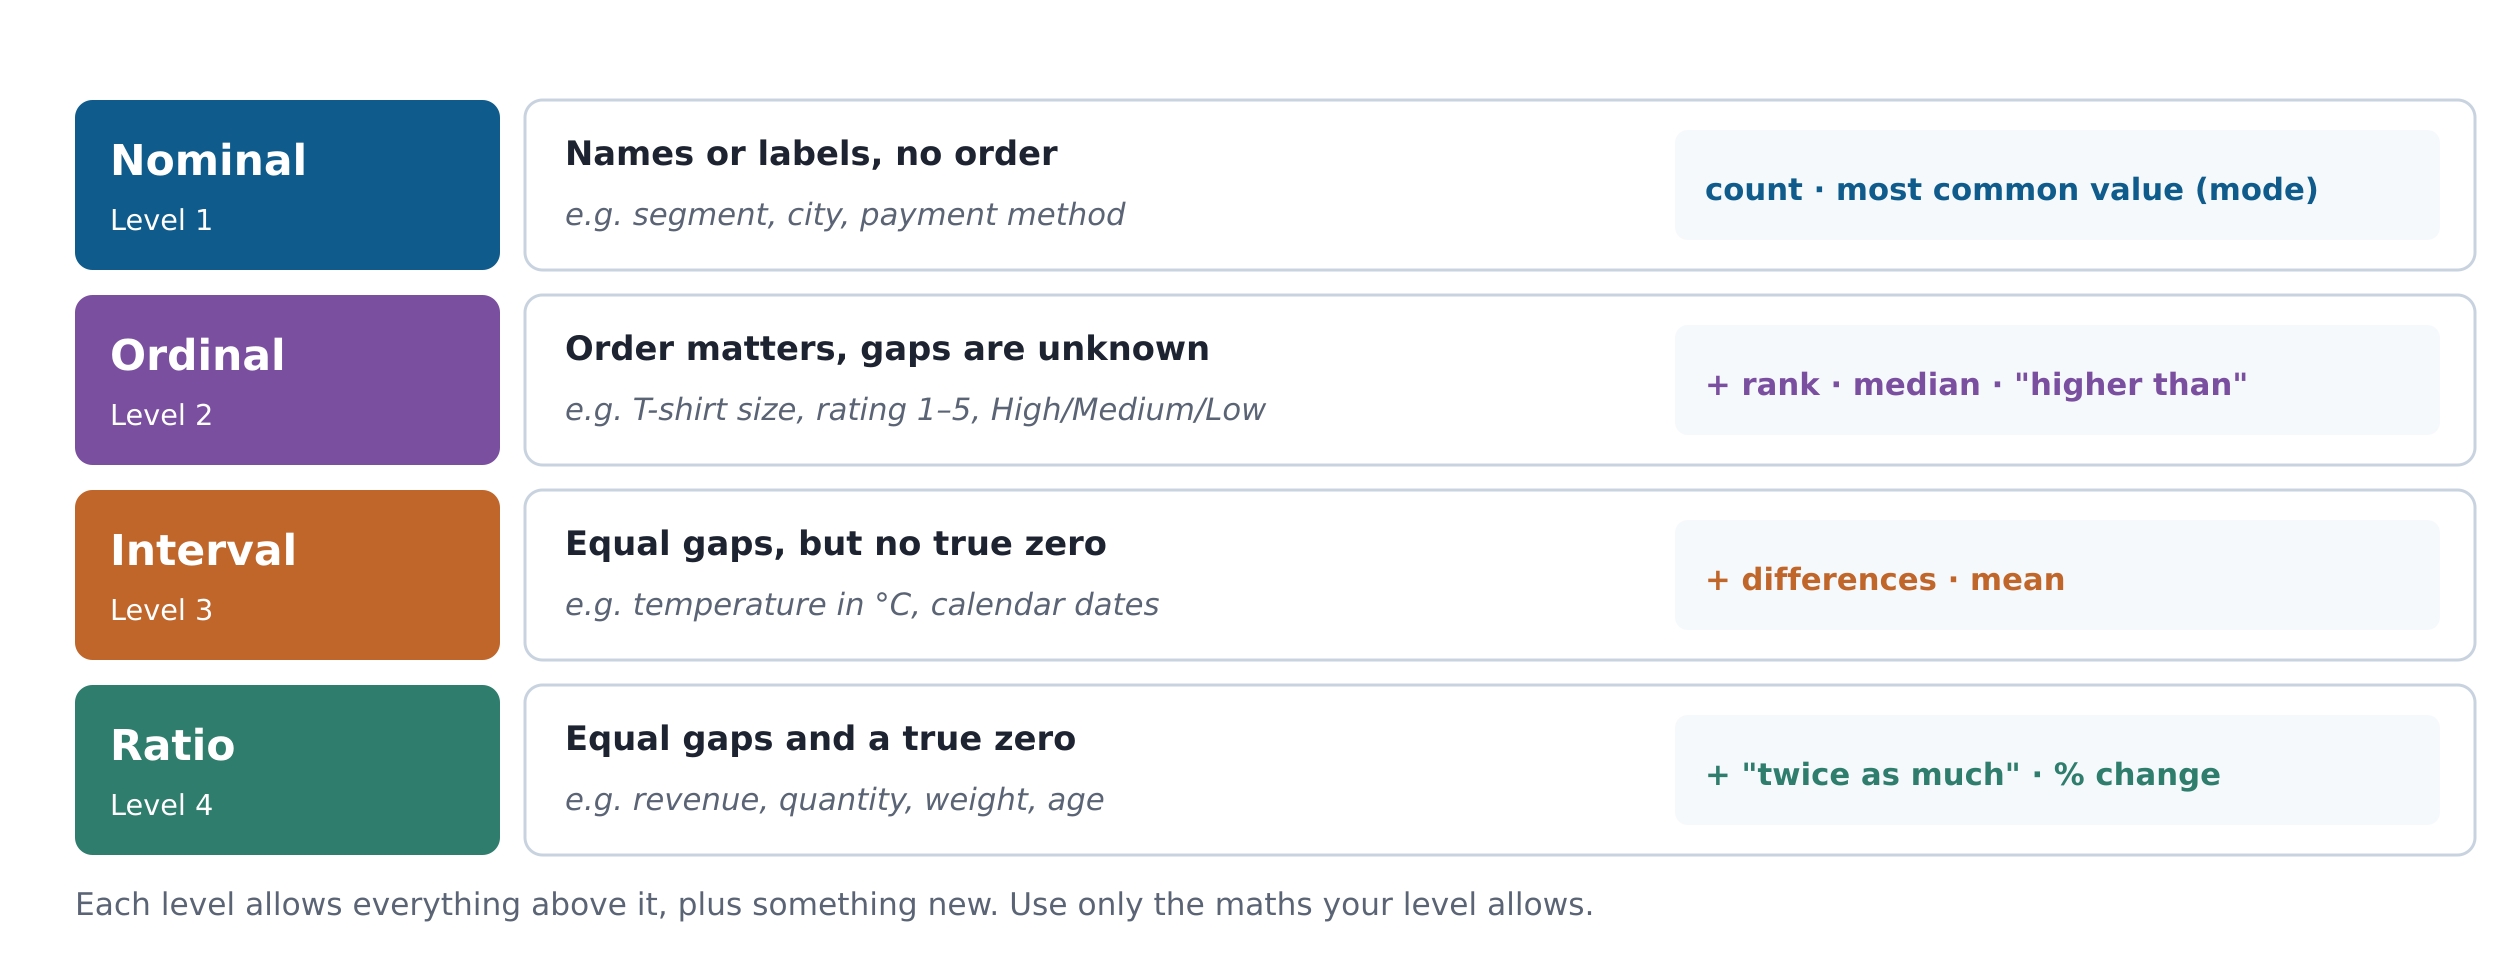
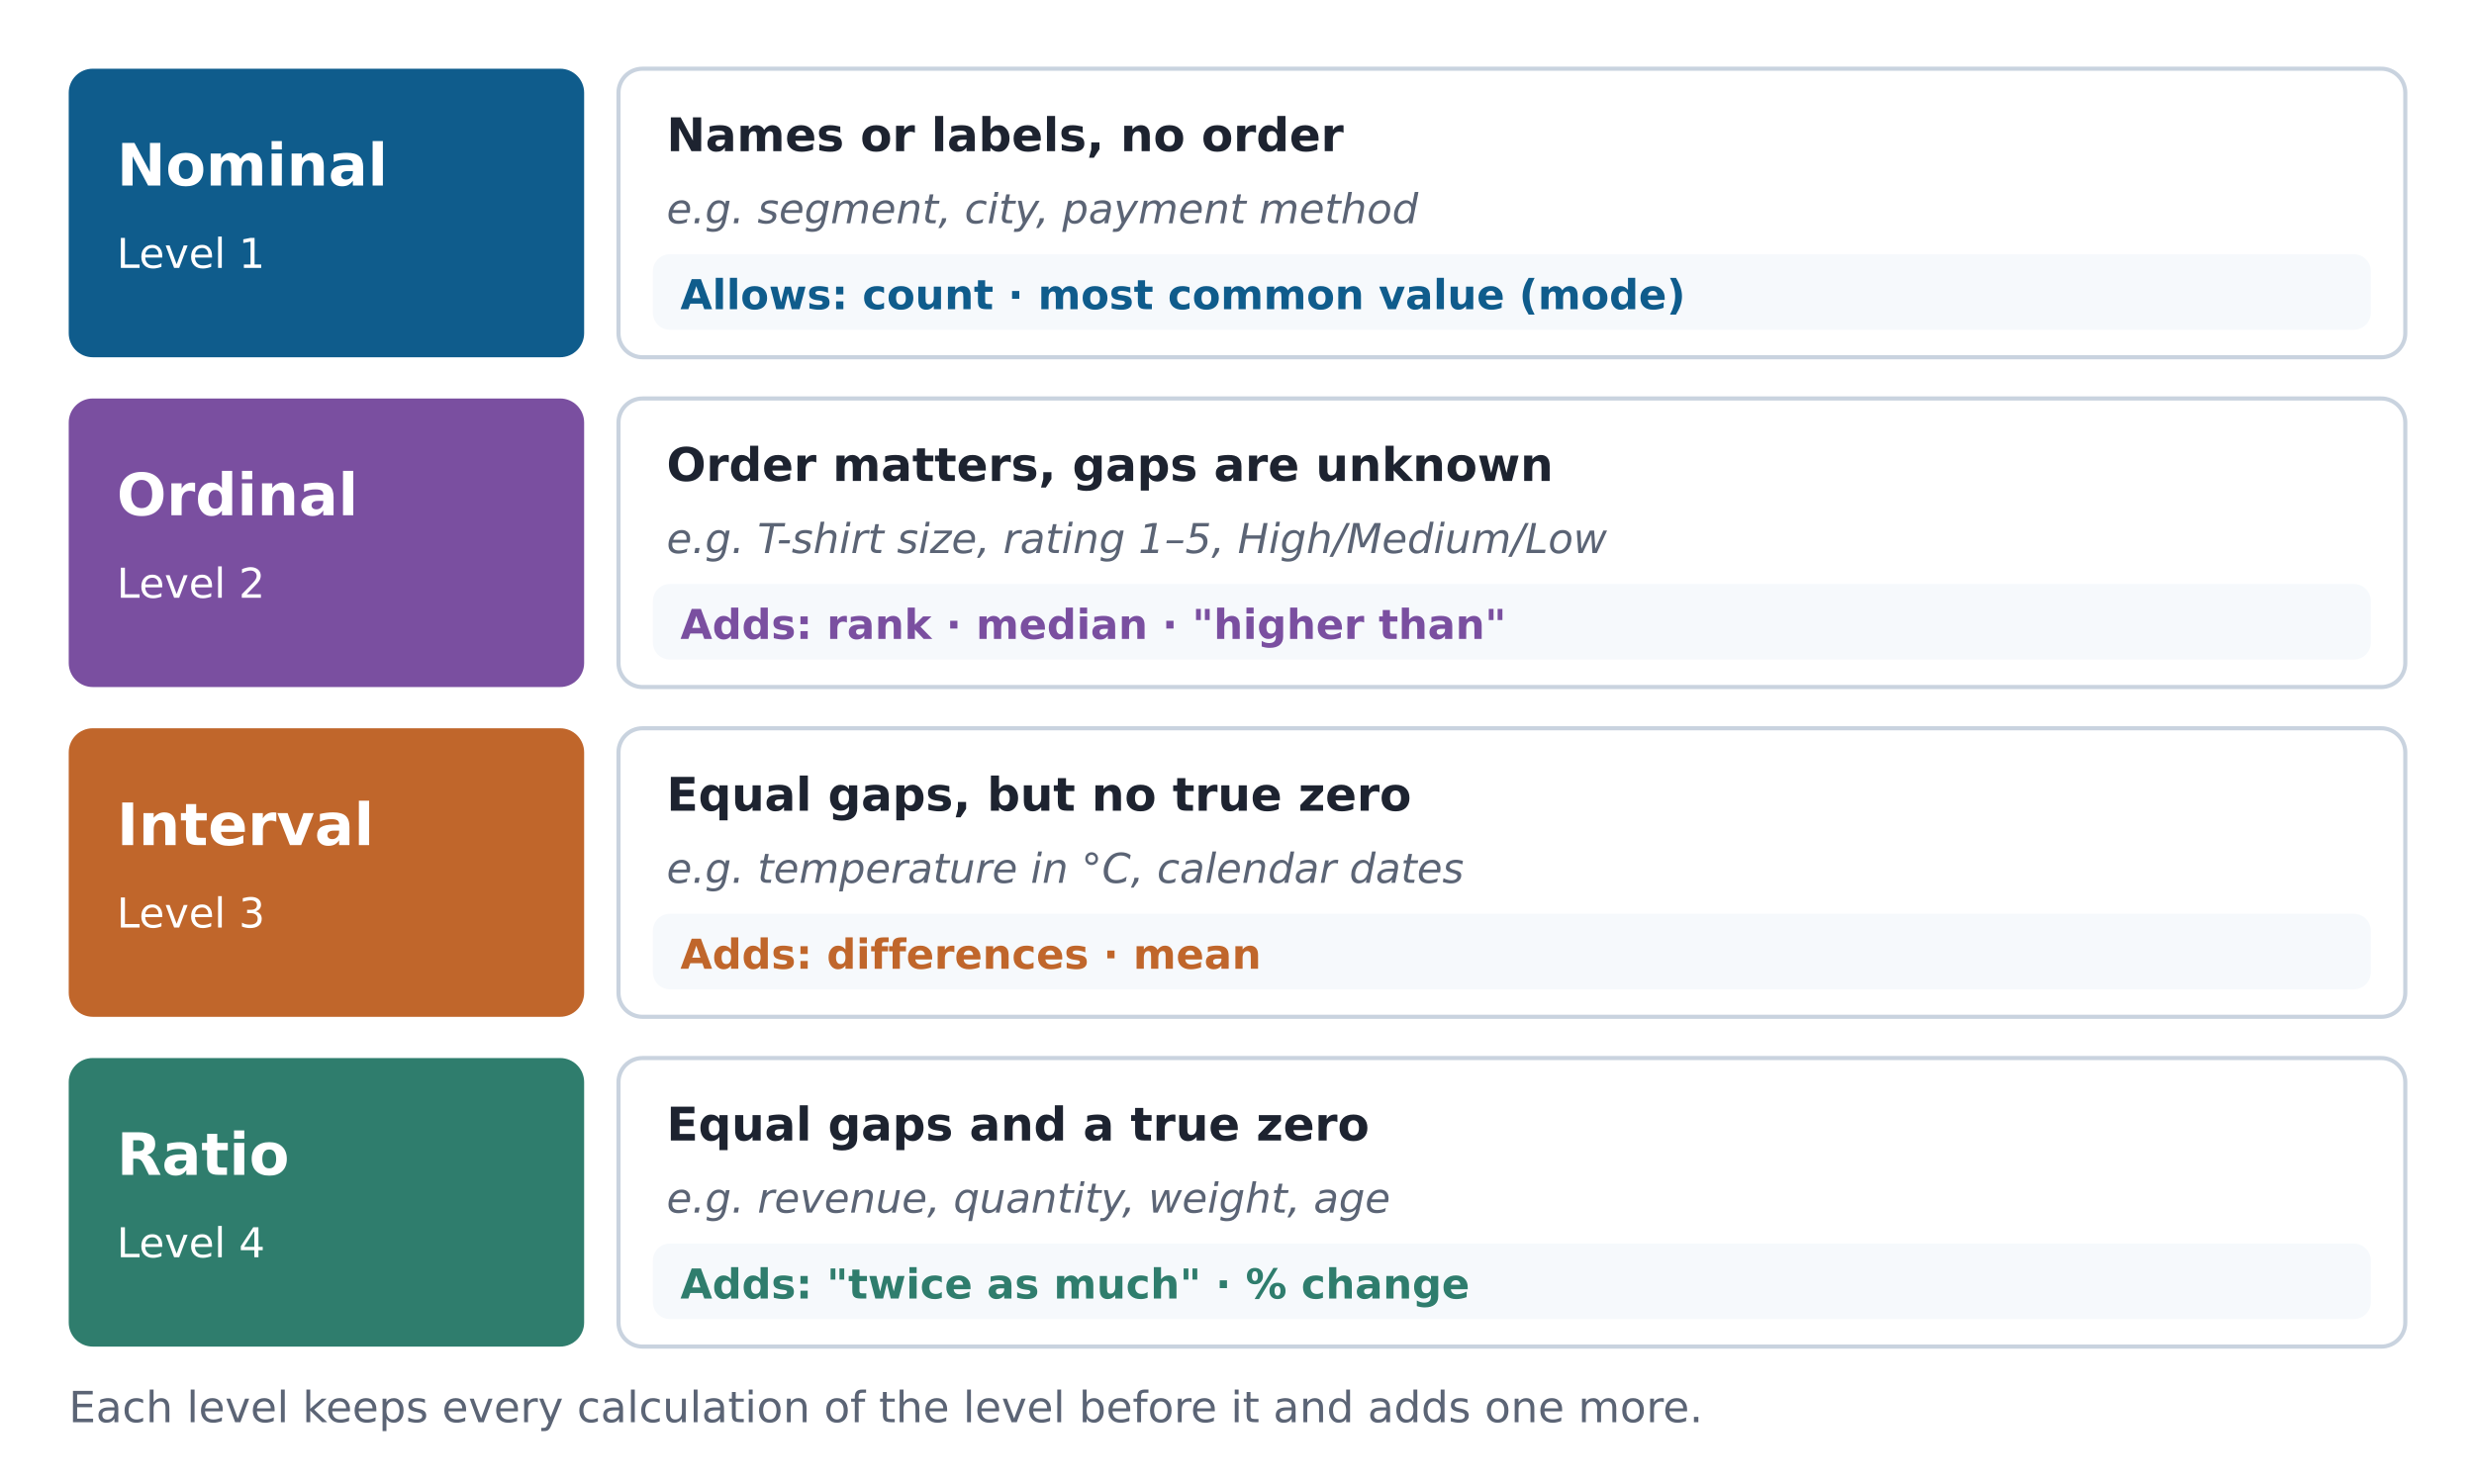
- <svg xmlns="http://www.w3.org/2000/svg" width="1000" height="382" viewBox="0 0 1000 382" font-family="DejaVu Sans, Arial, sans-serif">
-   <rect width="1000" height="382" fill="#ffffff" />
-   <rect x="30" y="40" width="170" height="68" rx="7" fill="#0f5c8c" stroke="none" stroke-width="1" />
-   <text x="44" y="70" font-size="17" fill="#fff" font-weight="bold" text-anchor="start" font-family="Poppins, DejaVu Sans, sans-serif">Nominal</text>
-   <text x="44" y="92" font-size="11.5" fill="#fff" font-weight="normal" text-anchor="start">Level 1</text>
-   <rect x="210" y="40" width="780" height="68" rx="7" fill="#fff" stroke="#c9d3df" stroke-width="1.2" />
-   <text x="226" y="66" font-size="13.5" fill="#1d2330" font-weight="bold" text-anchor="start">Names or labels, no order</text>
-   <text x="226" y="90" font-size="12.3" fill="#5b6475" font-weight="normal" text-anchor="start" font-style="italic">e.g. segment, city, payment method</text>
-   <rect x="670" y="52" width="306" height="44" rx="5" fill="#f6f9fc" stroke="none" stroke-width="1" />
-   <text x="682" y="80" font-size="12.3" fill="#0f5c8c" font-weight="bold" text-anchor="start">count · most common value (mode)</text>
-   <rect x="30" y="118" width="170" height="68" rx="7" fill="#7a4fa0" stroke="none" stroke-width="1" />
-   <text x="44" y="148" font-size="17" fill="#fff" font-weight="bold" text-anchor="start" font-family="Poppins, DejaVu Sans, sans-serif">Ordinal</text>
-   <text x="44" y="170" font-size="11.5" fill="#fff" font-weight="normal" text-anchor="start">Level 2</text>
-   <rect x="210" y="118" width="780" height="68" rx="7" fill="#fff" stroke="#c9d3df" stroke-width="1.2" />
-   <text x="226" y="144" font-size="13.5" fill="#1d2330" font-weight="bold" text-anchor="start">Order matters, gaps are unknown</text>
-   <text x="226" y="168" font-size="12.3" fill="#5b6475" font-weight="normal" text-anchor="start" font-style="italic">e.g. T-shirt size, rating 1–5, High/Medium/Low</text>
-   <rect x="670" y="130" width="306" height="44" rx="5" fill="#f6f9fc" stroke="none" stroke-width="1" />
-   <text x="682" y="158" font-size="12.3" fill="#7a4fa0" font-weight="bold" text-anchor="start">+ rank · median · "higher than"</text>
-   <rect x="30" y="196" width="170" height="68" rx="7" fill="#c0662b" stroke="none" stroke-width="1" />
-   <text x="44" y="226" font-size="17" fill="#fff" font-weight="bold" text-anchor="start" font-family="Poppins, DejaVu Sans, sans-serif">Interval</text>
-   <text x="44" y="248" font-size="11.5" fill="#fff" font-weight="normal" text-anchor="start">Level 3</text>
-   <rect x="210" y="196" width="780" height="68" rx="7" fill="#fff" stroke="#c9d3df" stroke-width="1.2" />
-   <text x="226" y="222" font-size="13.5" fill="#1d2330" font-weight="bold" text-anchor="start">Equal gaps, but no true zero</text>
-   <text x="226" y="246" font-size="12.3" fill="#5b6475" font-weight="normal" text-anchor="start" font-style="italic">e.g. temperature in °C, calendar dates</text>
-   <rect x="670" y="208" width="306" height="44" rx="5" fill="#f6f9fc" stroke="none" stroke-width="1" />
-   <text x="682" y="236" font-size="12.3" fill="#c0662b" font-weight="bold" text-anchor="start">+ differences · mean</text>
-   <rect x="30" y="274" width="170" height="68" rx="7" fill="#2f7d6d" stroke="none" stroke-width="1" />
-   <text x="44" y="304" font-size="17" fill="#fff" font-weight="bold" text-anchor="start" font-family="Poppins, DejaVu Sans, sans-serif">Ratio</text>
-   <text x="44" y="326" font-size="11.5" fill="#fff" font-weight="normal" text-anchor="start">Level 4</text>
-   <rect x="210" y="274" width="780" height="68" rx="7" fill="#fff" stroke="#c9d3df" stroke-width="1.2" />
-   <text x="226" y="300" font-size="13.5" fill="#1d2330" font-weight="bold" text-anchor="start">Equal gaps and a true zero</text>
-   <text x="226" y="324" font-size="12.3" fill="#5b6475" font-weight="normal" text-anchor="start" font-style="italic">e.g. revenue, quantity, weight, age</text>
-   <rect x="670" y="286" width="306" height="44" rx="5" fill="#f6f9fc" stroke="none" stroke-width="1" />
-   <text x="682" y="314" font-size="12.3" fill="#2f7d6d" font-weight="bold" text-anchor="start">+ "twice as much" · % change</text>
-   <text x="30" y="366" font-size="12.5" fill="#5b6475" font-weight="normal" text-anchor="start">Each level allows everything above it, plus something new. Use only the maths your level allows.</text>
+ <svg xmlns="http://www.w3.org/2000/svg" width="720" height="432" viewBox="0 0 720 432" font-family="DejaVu Sans, Arial, sans-serif">
+   <rect width="720" height="432" fill="#ffffff" />
+   <rect x="20" y="20" width="150" height="84" rx="7" fill="#0f5c8c" stroke="none" stroke-width="1" />
+   <text x="34" y="54" font-size="17" fill="#fff" font-weight="bold" text-anchor="start" font-family="Poppins, DejaVu Sans, sans-serif">Nominal</text>
+   <text x="34" y="78" font-size="12" fill="#fff" font-weight="normal" text-anchor="start">Level 1</text>
+   <rect x="180" y="20" width="520" height="84" rx="7" fill="#fff" stroke="#c9d3df" stroke-width="1.2" />
+   <text x="194" y="44" font-size="13.5" fill="#1d2330" font-weight="bold" text-anchor="start">Names or labels, no order</text>
+   <text x="194" y="65" font-size="12" fill="#5b6475" font-weight="normal" text-anchor="start" font-style="italic">e.g. segment, city, payment method</text>
+   <rect x="190" y="74" width="500" height="22" rx="5" fill="#f6f9fc" stroke="none" stroke-width="1" />
+   <text x="198" y="90" font-size="12" fill="#0f5c8c" font-weight="bold" text-anchor="start">Allows: count · most common value (mode)</text>
+   <rect x="20" y="116" width="150" height="84" rx="7" fill="#7a4fa0" stroke="none" stroke-width="1" />
+   <text x="34" y="150" font-size="17" fill="#fff" font-weight="bold" text-anchor="start" font-family="Poppins, DejaVu Sans, sans-serif">Ordinal</text>
+   <text x="34" y="174" font-size="12" fill="#fff" font-weight="normal" text-anchor="start">Level 2</text>
+   <rect x="180" y="116" width="520" height="84" rx="7" fill="#fff" stroke="#c9d3df" stroke-width="1.2" />
+   <text x="194" y="140" font-size="13.5" fill="#1d2330" font-weight="bold" text-anchor="start">Order matters, gaps are unknown</text>
+   <text x="194" y="161" font-size="12" fill="#5b6475" font-weight="normal" text-anchor="start" font-style="italic">e.g. T-shirt size, rating 1–5, High/Medium/Low</text>
+   <rect x="190" y="170" width="500" height="22" rx="5" fill="#f6f9fc" stroke="none" stroke-width="1" />
+   <text x="198" y="186" font-size="12" fill="#7a4fa0" font-weight="bold" text-anchor="start">Adds: rank · median · "higher than"</text>
+   <rect x="20" y="212" width="150" height="84" rx="7" fill="#c0662b" stroke="none" stroke-width="1" />
+   <text x="34" y="246" font-size="17" fill="#fff" font-weight="bold" text-anchor="start" font-family="Poppins, DejaVu Sans, sans-serif">Interval</text>
+   <text x="34" y="270" font-size="12" fill="#fff" font-weight="normal" text-anchor="start">Level 3</text>
+   <rect x="180" y="212" width="520" height="84" rx="7" fill="#fff" stroke="#c9d3df" stroke-width="1.2" />
+   <text x="194" y="236" font-size="13.5" fill="#1d2330" font-weight="bold" text-anchor="start">Equal gaps, but no true zero</text>
+   <text x="194" y="257" font-size="12" fill="#5b6475" font-weight="normal" text-anchor="start" font-style="italic">e.g. temperature in °C, calendar dates</text>
+   <rect x="190" y="266" width="500" height="22" rx="5" fill="#f6f9fc" stroke="none" stroke-width="1" />
+   <text x="198" y="282" font-size="12" fill="#c0662b" font-weight="bold" text-anchor="start">Adds: differences · mean</text>
+   <rect x="20" y="308" width="150" height="84" rx="7" fill="#2f7d6d" stroke="none" stroke-width="1" />
+   <text x="34" y="342" font-size="17" fill="#fff" font-weight="bold" text-anchor="start" font-family="Poppins, DejaVu Sans, sans-serif">Ratio</text>
+   <text x="34" y="366" font-size="12" fill="#fff" font-weight="normal" text-anchor="start">Level 4</text>
+   <rect x="180" y="308" width="520" height="84" rx="7" fill="#fff" stroke="#c9d3df" stroke-width="1.2" />
+   <text x="194" y="332" font-size="13.5" fill="#1d2330" font-weight="bold" text-anchor="start">Equal gaps and a true zero</text>
+   <text x="194" y="353" font-size="12" fill="#5b6475" font-weight="normal" text-anchor="start" font-style="italic">e.g. revenue, quantity, weight, age</text>
+   <rect x="190" y="362" width="500" height="22" rx="5" fill="#f6f9fc" stroke="none" stroke-width="1" />
+   <text x="198" y="378" font-size="12" fill="#2f7d6d" font-weight="bold" text-anchor="start">Adds: "twice as much" · % change</text>
+   <text x="20" y="414" font-size="12.5" fill="#5b6475" font-weight="normal" text-anchor="start">Each level keeps every calculation of the level before it and adds one more.</text>
</svg>
